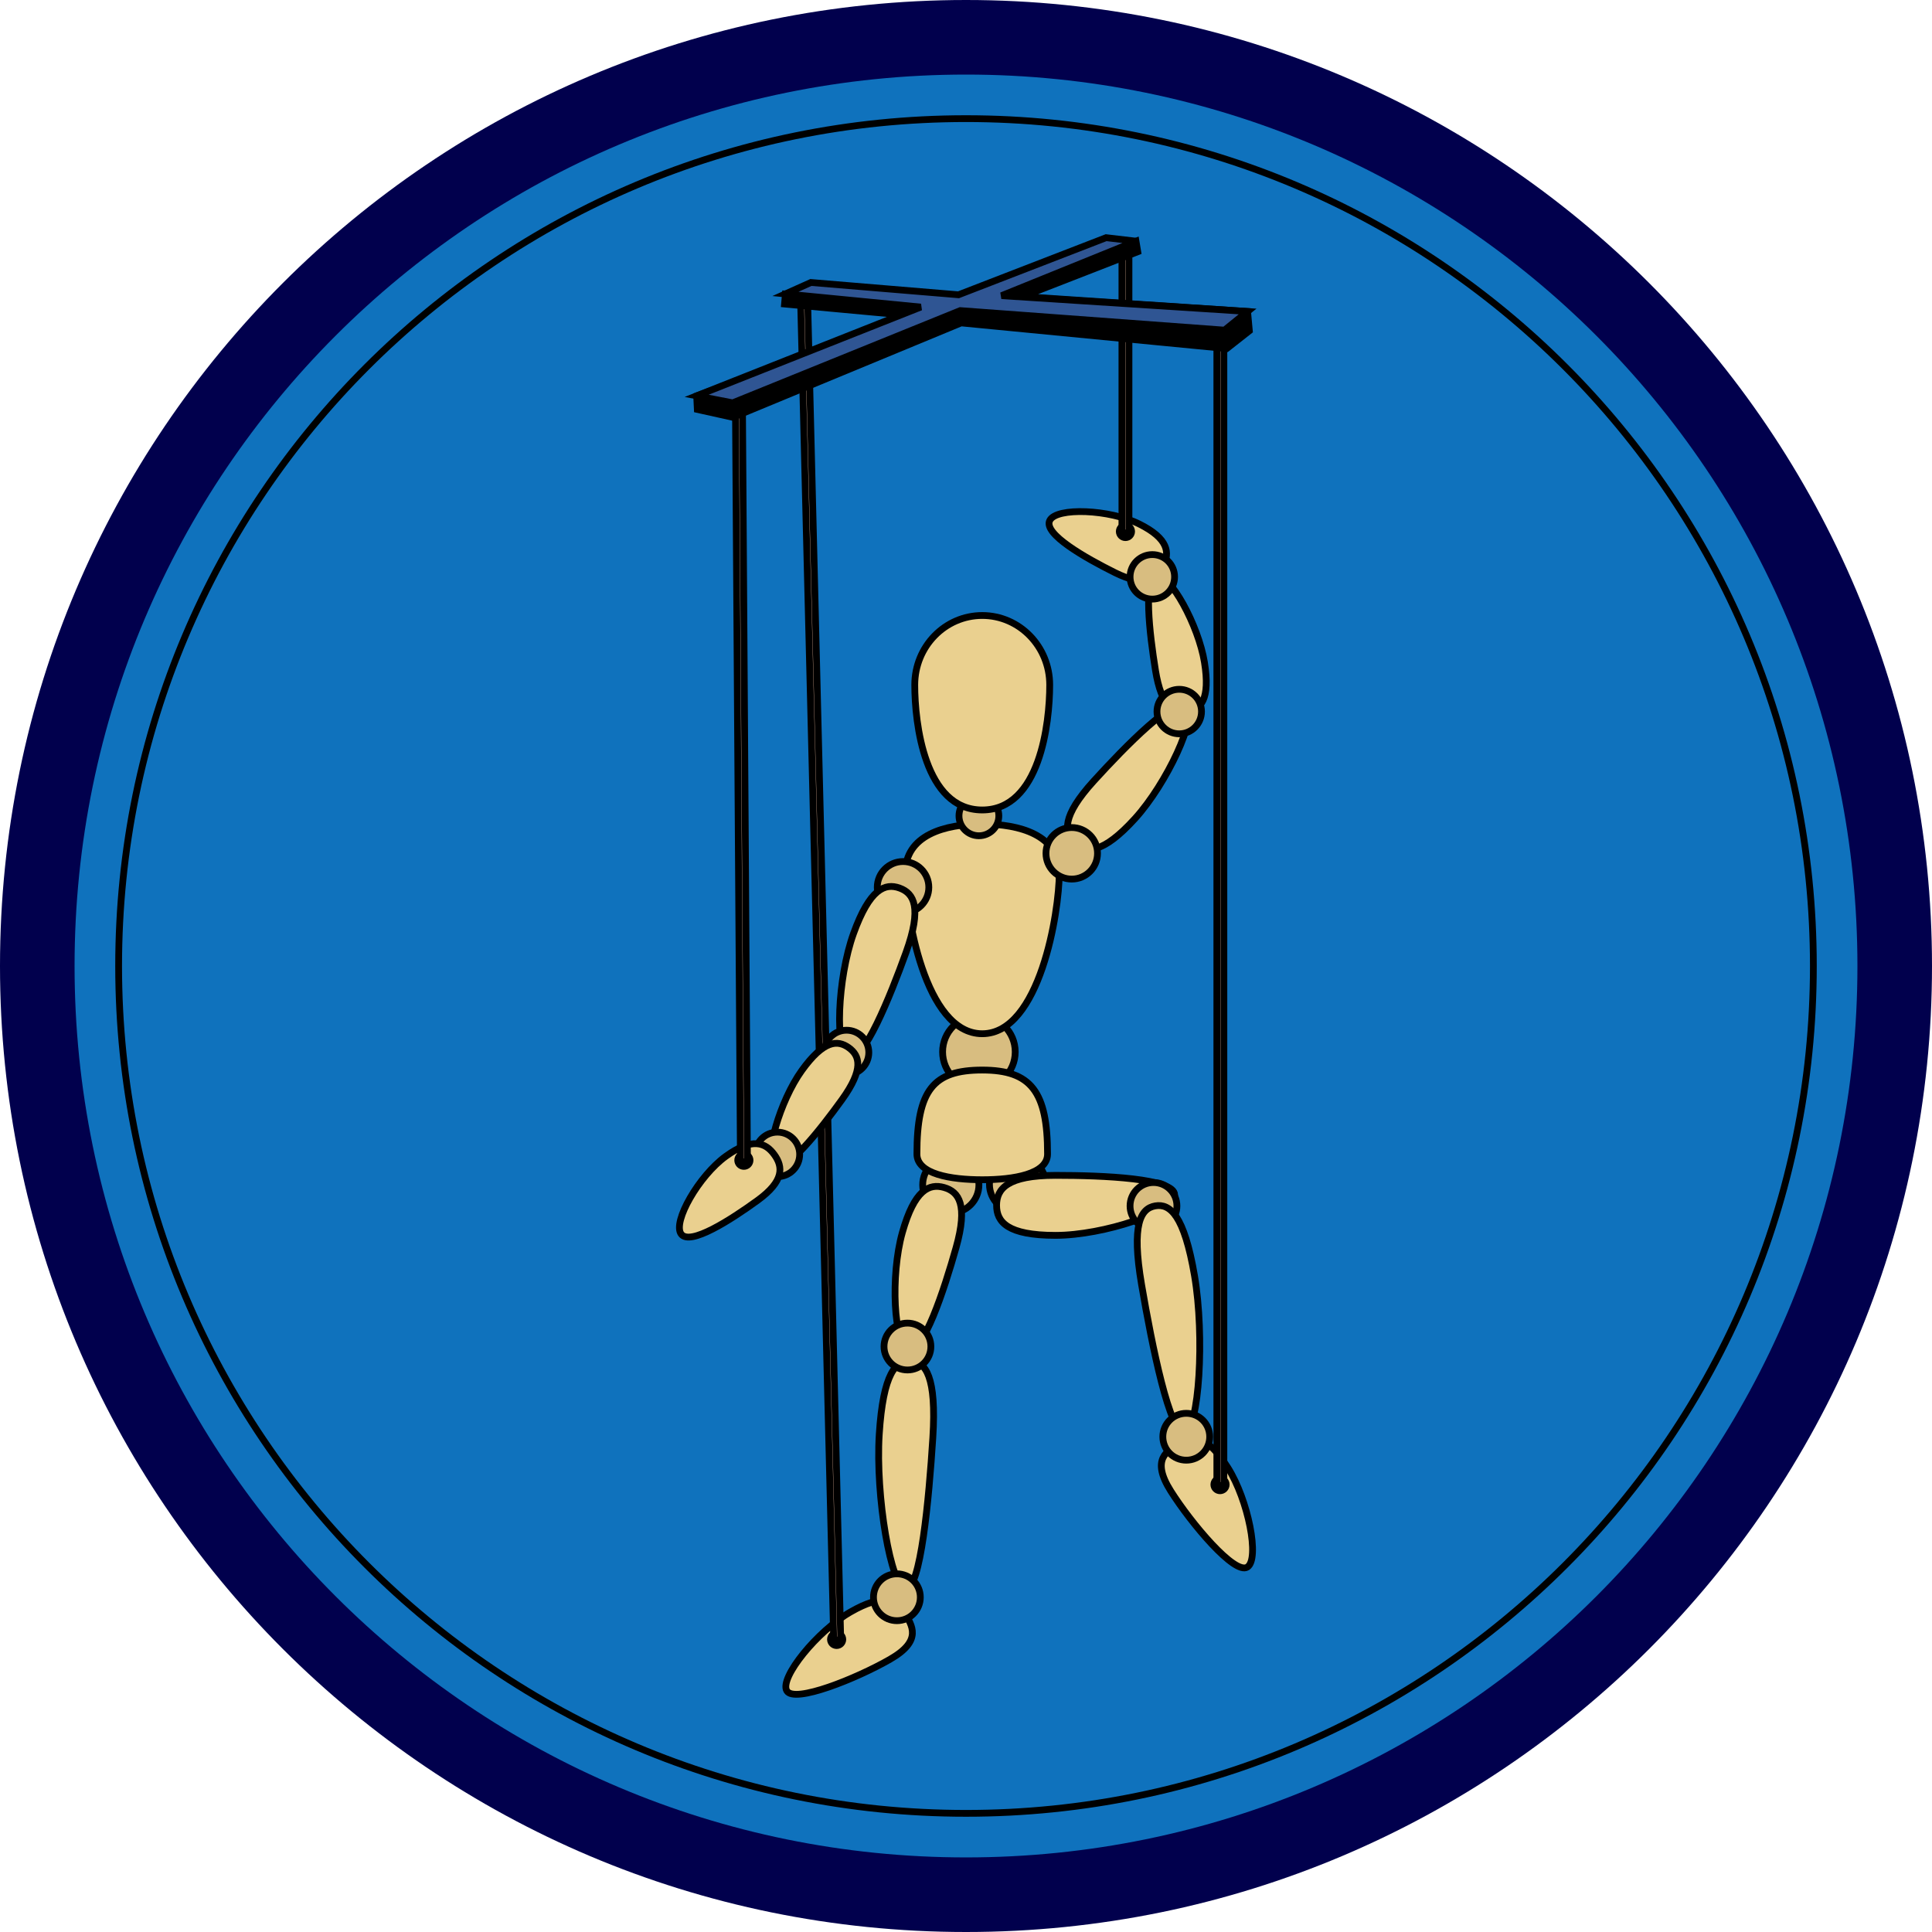
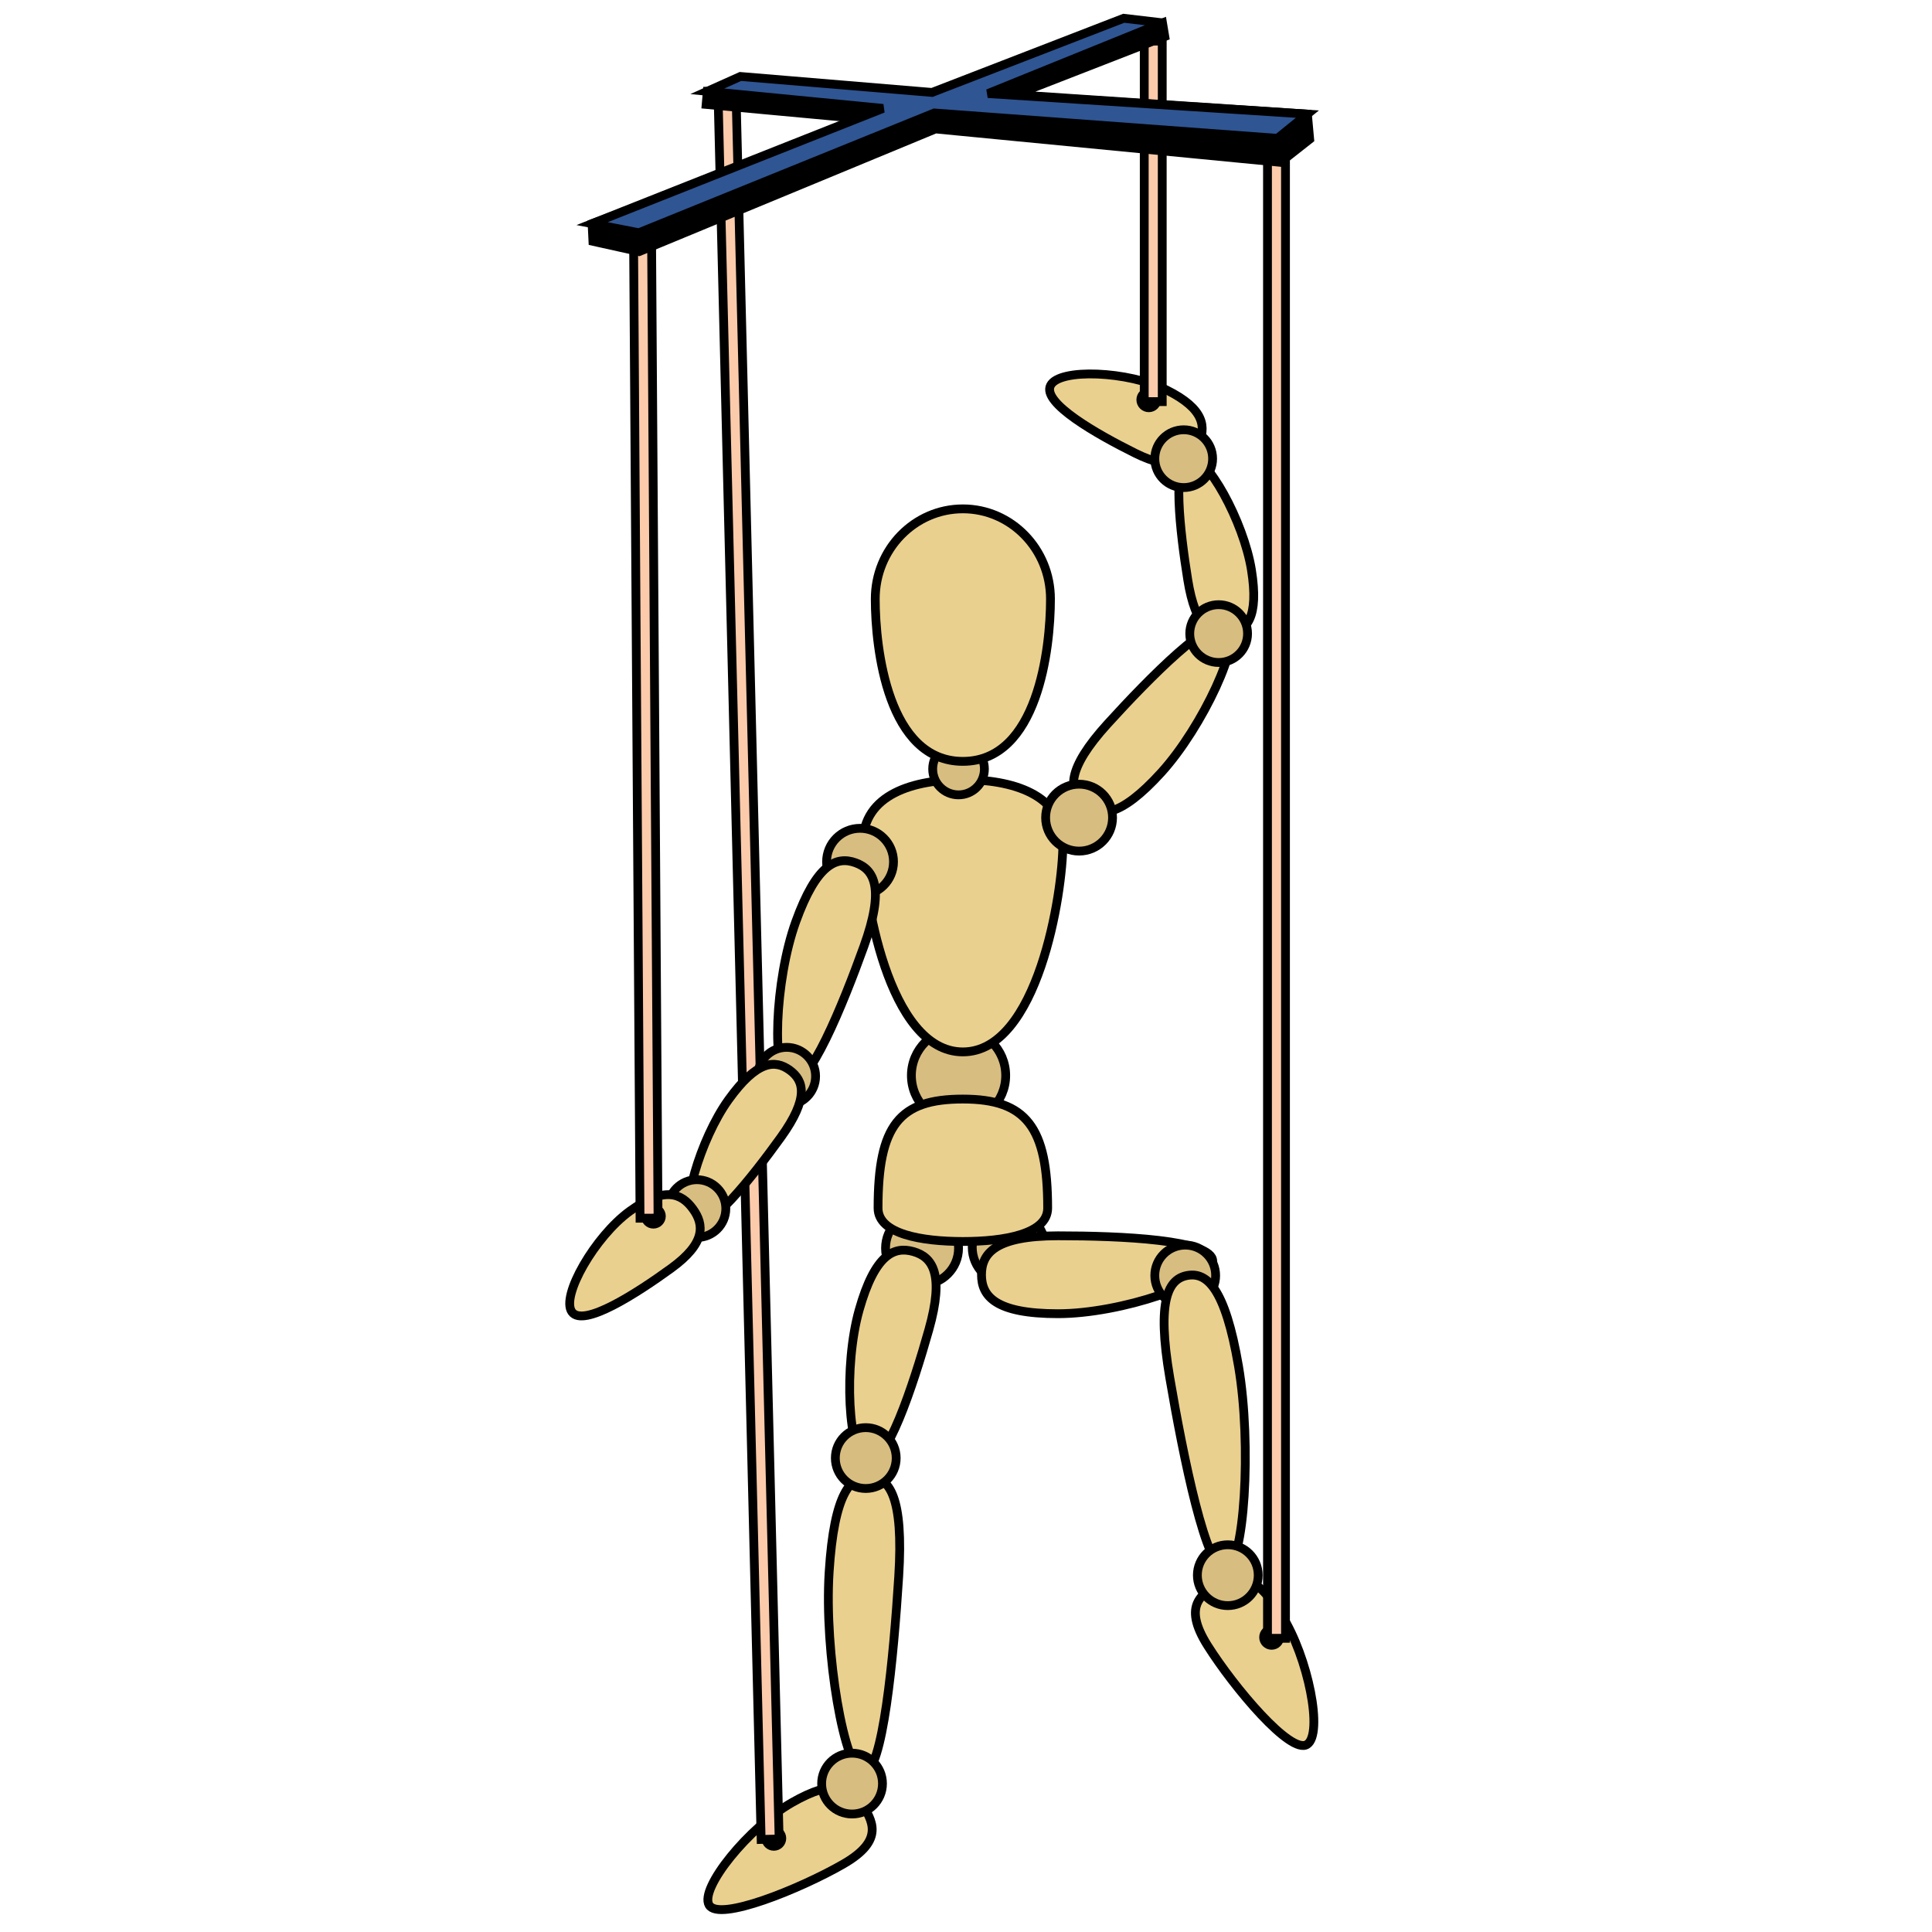
- <svg xmlns="http://www.w3.org/2000/svg" version="1.1" id="Layer_1" viewBox="-34.73 -34.73 565.62 565.62" xml:space="preserve" width="800px" height="800px" fill="#000000" stroke="#000000" stroke-width="1.985">
-   <g id="SVGRepo_bgCarrier" stroke-width="0" transform="translate(0,0), scale(1)">
-     <rect x="-34.73" y="-34.73" width="565.62" height="565.62" rx="282.81" fill="#01004d" strokewidth="0" />
-   </g>
-   <g id="SVGRepo_tracerCarrier" stroke-linecap="round" stroke-linejoin="round" stroke="#0f72bd" stroke-width="25.8">
-     <path style="fill:#0f72bd;" d="M248.082,0.003C111.07,0.003,0,111.063,0,248.085c0,137.001,111.07,248.07,248.082,248.07 c137.006,0,248.076-111.069,248.076-248.07C496.158,111.062,385.088,0.003,248.082,0.003z" />
+ <svg xmlns="http://www.w3.org/2000/svg" version="1.1" id="Layer_1" viewBox="150.73 30.73 205.62 435.62" xml:space="preserve" width="800px" height="800px" fill="#000000" stroke="#000000" stroke-width="1.985">
+   <g id="SVGRepo_iconCarrier">
    <g>
      <circle style="fill:#D8BD80;" cx="263.179" cy="311.979" r="8.231" />
      <circle style="fill:#D8BD80;" cx="251.859" cy="273.229" r="10.631" />
      <circle style="fill:#D8BD80;" cx="243.629" cy="312.159" r="8.231" />
    </g>
    <g>
      <path style="fill:#EAD08F;" d="M241.654,312.924c-4.34-1.225-8.659,0.611-12.205,13.173c-3.545,12.562-2.526,32.892,1.814,34.117 c4.341,1.226,10.358-17.119,13.905-29.681C248.713,317.973,245.994,314.15,241.654,312.924z" />
      <path style="fill:#EAD08F;" d="M230.047,437.309c-2.185-3.812-6.138-5.65-15.81-0.102c-9.673,5.55-20.814,19.248-18.628,23.057 c2.186,3.811,20.541-3.652,30.213-9.202C235.495,445.514,232.231,441.12,230.047,437.309z" />
    </g>
    <circle style="fill:#BC9F66;" cx="210.209" cy="445.229" r="1.801" />
    <path style="fill:#EAD08F;" d="M231.92,363.662c-4.332-0.272-8.102,3.555-9.239,21.537c-1.136,17.979,3.429,44.947,7.76,45.221 c4.333,0.274,6.789-26.249,7.926-44.228C239.505,368.21,236.249,363.938,231.92,363.662z" />
    <g>
      <circle style="fill:#D8BD80;" cx="230.939" cy="359.489" r="6.86" />
      <circle style="fill:#D8BD80;" cx="227.849" cy="432.889" r="6.859" />
    </g>
    <path style="fill:#EAD08F;" d="M274.284,309.373c-14.078,0-17.25,3.933-17.25,8.785c0,4.85,3.172,8.783,17.25,8.783 c14.079,0,34.884-6.997,34.884-11.848C309.167,310.242,288.362,309.373,274.284,309.373z" />
    <circle style="fill:#D8BD80;" cx="302.969" cy="318.329" r="6.86" />
    <g>
      <path style="fill:#EAD08F;" d="M312.658,171.941c-3.338-3.034-17.805,11.675-27.189,21.996c-9.385,10.321-8.793,15.105-5.458,18.14 c3.336,3.033,8.156,3.168,17.542-7.152C306.937,194.604,315.994,174.975,312.658,171.941z" />
      <path style="fill:#EAD08F;" d="M298.776,118.669c-8.641-4.291-24.23-4.956-26.183-1.022c-1.954,3.935,10.465,10.979,19.106,15.271 c8.642,4.292,12.171,2.068,14.126-1.866C307.779,127.118,307.416,122.96,298.776,118.669z" />
    </g>
    <circle style="fill:#BC9F66;" cx="294.759" cy="120.869" r="1.801" />
    <g>
      <path style="fill:#EAD08F;" d="M317.892,159.184c-1.754-10.847-10.06-25.957-14.02-25.317c-3.961,0.64-2.078,16.788-0.325,27.635 c1.753,10.85,5.359,12.774,9.321,12.135C316.828,172.996,319.644,170.033,317.892,159.184z" />
      <path style="fill:#EAD08F;" d="M252.832,206.516c-10.91,0-22.552,3.182-22.552,14.405c0,11.223,5.661,46.988,22.552,46.988 s22.552-35.766,22.552-46.988C275.384,209.698,263.742,206.516,252.832,206.516z" />
    </g>
    <circle style="fill:#D8BD80;" cx="229.649" cy="225.039" r="7.545" />
    <g>
      <path style="fill:#EAD08F;" d="M324.754,394.97c-5.957-9.426-10.311-9.649-14.023-7.302c-3.713,2.346-8.653,4.705-2.697,14.133 c5.955,9.428,18.69,24.607,22.404,22.261C334.152,421.717,330.708,404.398,324.754,394.97z" />
      <path style="fill:#EAD08F;" d="M314.98,338.744c-3.034-17.761-7.188-21.167-11.467-20.438c-4.277,0.731-7.062,5.325-4.025,23.085 c3.035,17.758,8.283,43.871,12.563,43.141C316.329,383.801,318.013,356.5,314.98,338.744z" />
      <path style="fill:#EAD08F;" d="M252.832,278.542c-14.323,0-19.122,5.83-19.122,24.58c0,5.871,9.872,7.535,19.122,7.535 c9.251,0,19.122-1.664,19.122-7.535C271.954,284.887,267.154,278.542,252.832,278.542z" />
    </g>
    <circle style="fill:#BC9F66;" cx="322.449" cy="399.909" r="1.801" />
-     <rect x="293.729" y="39.996" style="fill:#FBCBAB;" width="2.058" height="81.29" />
+     <rect x="293.729" y="39.996" style="fill:#FBCBAB;" width="4.058" height="81.29" />
    <circle style="fill:#D8BD80;" cx="251.859" cy="204.119" r="5.831" />
    <path style="fill:#EAD08F;" d="M252.832,145.464c-10.91,0-19.754,9.099-19.754,20.322c0,11.223,2.863,36.614,19.754,36.614 s19.754-25.391,19.754-36.614C272.586,154.563,263.742,145.464,252.832,145.464z" />
    <g>
      <circle style="fill:#D8BD80;" cx="279.039" cy="215.089" r="7.545" />
      <circle style="fill:#D8BD80;" cx="310.509" cy="173.589" r="6.516" />
      <circle style="fill:#D8BD80;" cx="302.629" cy="134.149" r="6.516" />
    </g>
    <g>
-       <rect x="321.519" y="63.659" style="fill:#FBCBAB;" width="2.058" height="336.47" />
-       <rect x="204.476" y="50.736" transform="matrix(-0.9997 0.0247 -0.0247 -0.9997 417.075 491.0518)" style="fill:#FBCBAB;" width="2.058" height="394.732" />
+       <rect x="321.519" y="63.659" style="fill:#FBCBAB;" width="4.058" height="336.47" />
+       <rect x="204.476" y="50.736" transform="matrix(-0.9997 0.0247 -0.0247 -0.9997 417.075 491.0518)" style="fill:#FBCBAB;" width="4.058" height="394.732" />
    </g>
    <circle style="fill:#D8BD80;" cx="312.569" cy="385.899" r="6.86" />
    <path style="fill:#EAD08F;" d="M228.629,225.26c-4.242-1.528-8.748,0.189-13.478,13.313c-4.728,13.123-5.597,34.723-1.354,36.251 c4.244,1.529,11.991-17.592,16.721-30.715C235.246,230.986,232.871,226.79,228.629,225.26z" />
    <circle style="fill:#D8BD80;" cx="213.109" cy="273.399" r="6.517" />
    <path style="fill:#EAD08F;" d="M213.762,272.001c-3.255-2.345-7.343-2.236-13.764,6.682c-6.42,8.919-11.214,25.481-7.957,27.825 c3.256,2.344,13.328-10.416,19.749-19.334C218.212,278.255,217.018,274.347,213.762,272.001z" />
    <circle style="fill:#D8BD80;" cx="192.869" cy="303.239" r="6.516" />
    <path style="fill:#EAD08F;" d="M191.965,303.313c-2.579-3.556-6.431-5.161-14.239,0.505c-7.807,5.668-15.623,19.171-13.042,22.727 s14.579-4.184,22.387-9.852C194.879,311.026,194.546,306.868,191.965,303.313z" />
    <circle style="fill:#BC9F66;" cx="183.049" cy="304.949" r="1.801" />
-     <rect x="181.315" y="83.219" transform="matrix(-1 0.0066 -0.0066 -1 365.9657 387.4047)" style="fill:#FBCBAB;" width="2.058" height="222.175" />
-     <polygon style="fill:#000000;" points="330.518,56.459 264.665,52.086 298.364,38.967 297.849,35.88 256.177,51.829 195.211,51.315 194.954,54.273 232.511,57.746 169.23,81.154 169.423,85.142 179.841,87.456 246.659,59.804 324.409,67.328 331.033,62.119 " />
-     <polygon style="fill:#2f5593;" points="258.492,51.829 297.849,35.88 289.103,34.851 245.887,51.572 202.671,47.971 195.211,51.315 234.826,55.173 169.23,81.154 179.777,83.212 246.401,56.202 323.766,61.926 330.518,56.459 " />
-   </g>
-   <g id="SVGRepo_iconCarrier">
-     <path style="fill:#0f72bd;" d="M248.082,0.003C111.07,0.003,0,111.063,0,248.085c0,137.001,111.07,248.07,248.082,248.07 c137.006,0,248.076-111.069,248.076-248.07C496.158,111.062,385.088,0.003,248.082,0.003z" />
-     <g>
-       <circle style="fill:#D8BD80;" cx="263.179" cy="311.979" r="8.231" />
-       <circle style="fill:#D8BD80;" cx="251.859" cy="273.229" r="10.631" />
-       <circle style="fill:#D8BD80;" cx="243.629" cy="312.159" r="8.231" />
-     </g>
-     <g>
-       <path style="fill:#EAD08F;" d="M241.654,312.924c-4.34-1.225-8.659,0.611-12.205,13.173c-3.545,12.562-2.526,32.892,1.814,34.117 c4.341,1.226,10.358-17.119,13.905-29.681C248.713,317.973,245.994,314.15,241.654,312.924z" />
-       <path style="fill:#EAD08F;" d="M230.047,437.309c-2.185-3.812-6.138-5.65-15.81-0.102c-9.673,5.55-20.814,19.248-18.628,23.057 c2.186,3.811,20.541-3.652,30.213-9.202C235.495,445.514,232.231,441.12,230.047,437.309z" />
-     </g>
-     <circle style="fill:#BC9F66;" cx="210.209" cy="445.229" r="1.801" />
-     <path style="fill:#EAD08F;" d="M231.92,363.662c-4.332-0.272-8.102,3.555-9.239,21.537c-1.136,17.979,3.429,44.947,7.76,45.221 c4.333,0.274,6.789-26.249,7.926-44.228C239.505,368.21,236.249,363.938,231.92,363.662z" />
-     <g>
-       <circle style="fill:#D8BD80;" cx="230.939" cy="359.489" r="6.86" />
-       <circle style="fill:#D8BD80;" cx="227.849" cy="432.889" r="6.859" />
-     </g>
-     <path style="fill:#EAD08F;" d="M274.284,309.373c-14.078,0-17.25,3.933-17.25,8.785c0,4.85,3.172,8.783,17.25,8.783 c14.079,0,34.884-6.997,34.884-11.848C309.167,310.242,288.362,309.373,274.284,309.373z" />
-     <circle style="fill:#D8BD80;" cx="302.969" cy="318.329" r="6.86" />
-     <g>
-       <path style="fill:#EAD08F;" d="M312.658,171.941c-3.338-3.034-17.805,11.675-27.189,21.996c-9.385,10.321-8.793,15.105-5.458,18.14 c3.336,3.033,8.156,3.168,17.542-7.152C306.937,194.604,315.994,174.975,312.658,171.941z" />
-       <path style="fill:#EAD08F;" d="M298.776,118.669c-8.641-4.291-24.23-4.956-26.183-1.022c-1.954,3.935,10.465,10.979,19.106,15.271 c8.642,4.292,12.171,2.068,14.126-1.866C307.779,127.118,307.416,122.96,298.776,118.669z" />
-     </g>
-     <circle style="fill:#BC9F66;" cx="294.759" cy="120.869" r="1.801" />
-     <g>
-       <path style="fill:#EAD08F;" d="M317.892,159.184c-1.754-10.847-10.06-25.957-14.02-25.317c-3.961,0.64-2.078,16.788-0.325,27.635 c1.753,10.85,5.359,12.774,9.321,12.135C316.828,172.996,319.644,170.033,317.892,159.184z" />
-       <path style="fill:#EAD08F;" d="M252.832,206.516c-10.91,0-22.552,3.182-22.552,14.405c0,11.223,5.661,46.988,22.552,46.988 s22.552-35.766,22.552-46.988C275.384,209.698,263.742,206.516,252.832,206.516z" />
-     </g>
-     <circle style="fill:#D8BD80;" cx="229.649" cy="225.039" r="7.545" />
-     <g>
-       <path style="fill:#EAD08F;" d="M324.754,394.97c-5.957-9.426-10.311-9.649-14.023-7.302c-3.713,2.346-8.653,4.705-2.697,14.133 c5.955,9.428,18.69,24.607,22.404,22.261C334.152,421.717,330.708,404.398,324.754,394.97z" />
-       <path style="fill:#EAD08F;" d="M314.98,338.744c-3.034-17.761-7.188-21.167-11.467-20.438c-4.277,0.731-7.062,5.325-4.025,23.085 c3.035,17.758,8.283,43.871,12.563,43.141C316.329,383.801,318.013,356.5,314.98,338.744z" />
-       <path style="fill:#EAD08F;" d="M252.832,278.542c-14.323,0-19.122,5.83-19.122,24.58c0,5.871,9.872,7.535,19.122,7.535 c9.251,0,19.122-1.664,19.122-7.535C271.954,284.887,267.154,278.542,252.832,278.542z" />
-     </g>
-     <circle style="fill:#BC9F66;" cx="322.449" cy="399.909" r="1.801" />
-     <rect x="293.729" y="39.996" style="fill:#FBCBAB;" width="2.058" height="81.29" />
-     <circle style="fill:#D8BD80;" cx="251.859" cy="204.119" r="5.831" />
-     <path style="fill:#EAD08F;" d="M252.832,145.464c-10.91,0-19.754,9.099-19.754,20.322c0,11.223,2.863,36.614,19.754,36.614 s19.754-25.391,19.754-36.614C272.586,154.563,263.742,145.464,252.832,145.464z" />
-     <g>
-       <circle style="fill:#D8BD80;" cx="279.039" cy="215.089" r="7.545" />
-       <circle style="fill:#D8BD80;" cx="310.509" cy="173.589" r="6.516" />
-       <circle style="fill:#D8BD80;" cx="302.629" cy="134.149" r="6.516" />
-     </g>
-     <g>
-       <rect x="321.519" y="63.659" style="fill:#FBCBAB;" width="2.058" height="336.47" />
-       <rect x="204.476" y="50.736" transform="matrix(-0.9997 0.0247 -0.0247 -0.9997 417.075 491.0518)" style="fill:#FBCBAB;" width="2.058" height="394.732" />
-     </g>
-     <circle style="fill:#D8BD80;" cx="312.569" cy="385.899" r="6.86" />
-     <path style="fill:#EAD08F;" d="M228.629,225.26c-4.242-1.528-8.748,0.189-13.478,13.313c-4.728,13.123-5.597,34.723-1.354,36.251 c4.244,1.529,11.991-17.592,16.721-30.715C235.246,230.986,232.871,226.79,228.629,225.26z" />
-     <circle style="fill:#D8BD80;" cx="213.109" cy="273.399" r="6.517" />
-     <path style="fill:#EAD08F;" d="M213.762,272.001c-3.255-2.345-7.343-2.236-13.764,6.682c-6.42,8.919-11.214,25.481-7.957,27.825 c3.256,2.344,13.328-10.416,19.749-19.334C218.212,278.255,217.018,274.347,213.762,272.001z" />
-     <circle style="fill:#D8BD80;" cx="192.869" cy="303.239" r="6.516" />
-     <path style="fill:#EAD08F;" d="M191.965,303.313c-2.579-3.556-6.431-5.161-14.239,0.505c-7.807,5.668-15.623,19.171-13.042,22.727 s14.579-4.184,22.387-9.852C194.879,311.026,194.546,306.868,191.965,303.313z" />
-     <circle style="fill:#BC9F66;" cx="183.049" cy="304.949" r="1.801" />
-     <rect x="181.315" y="83.219" transform="matrix(-1 0.0066 -0.0066 -1 365.9657 387.4047)" style="fill:#FBCBAB;" width="2.058" height="222.175" />
+     <rect x="181.315" y="83.219" transform="matrix(-1 0.0066 -0.0066 -1 365.9657 387.4047)" style="fill:#FBCBAB;" width="4.058" height="222.175" />
    <polygon style="fill:#000000;" points="330.518,56.459 264.665,52.086 298.364,38.967 297.849,35.88 256.177,51.829 195.211,51.315 194.954,54.273 232.511,57.746 169.23,81.154 169.423,85.142 179.841,87.456 246.659,59.804 324.409,67.328 331.033,62.119 " />
    <polygon style="fill:#2f5593;" points="258.492,51.829 297.849,35.88 289.103,34.851 245.887,51.572 202.671,47.971 195.211,51.315 234.826,55.173 169.23,81.154 179.777,83.212 246.401,56.202 323.766,61.926 330.518,56.459 " />
  </g>
</svg>
